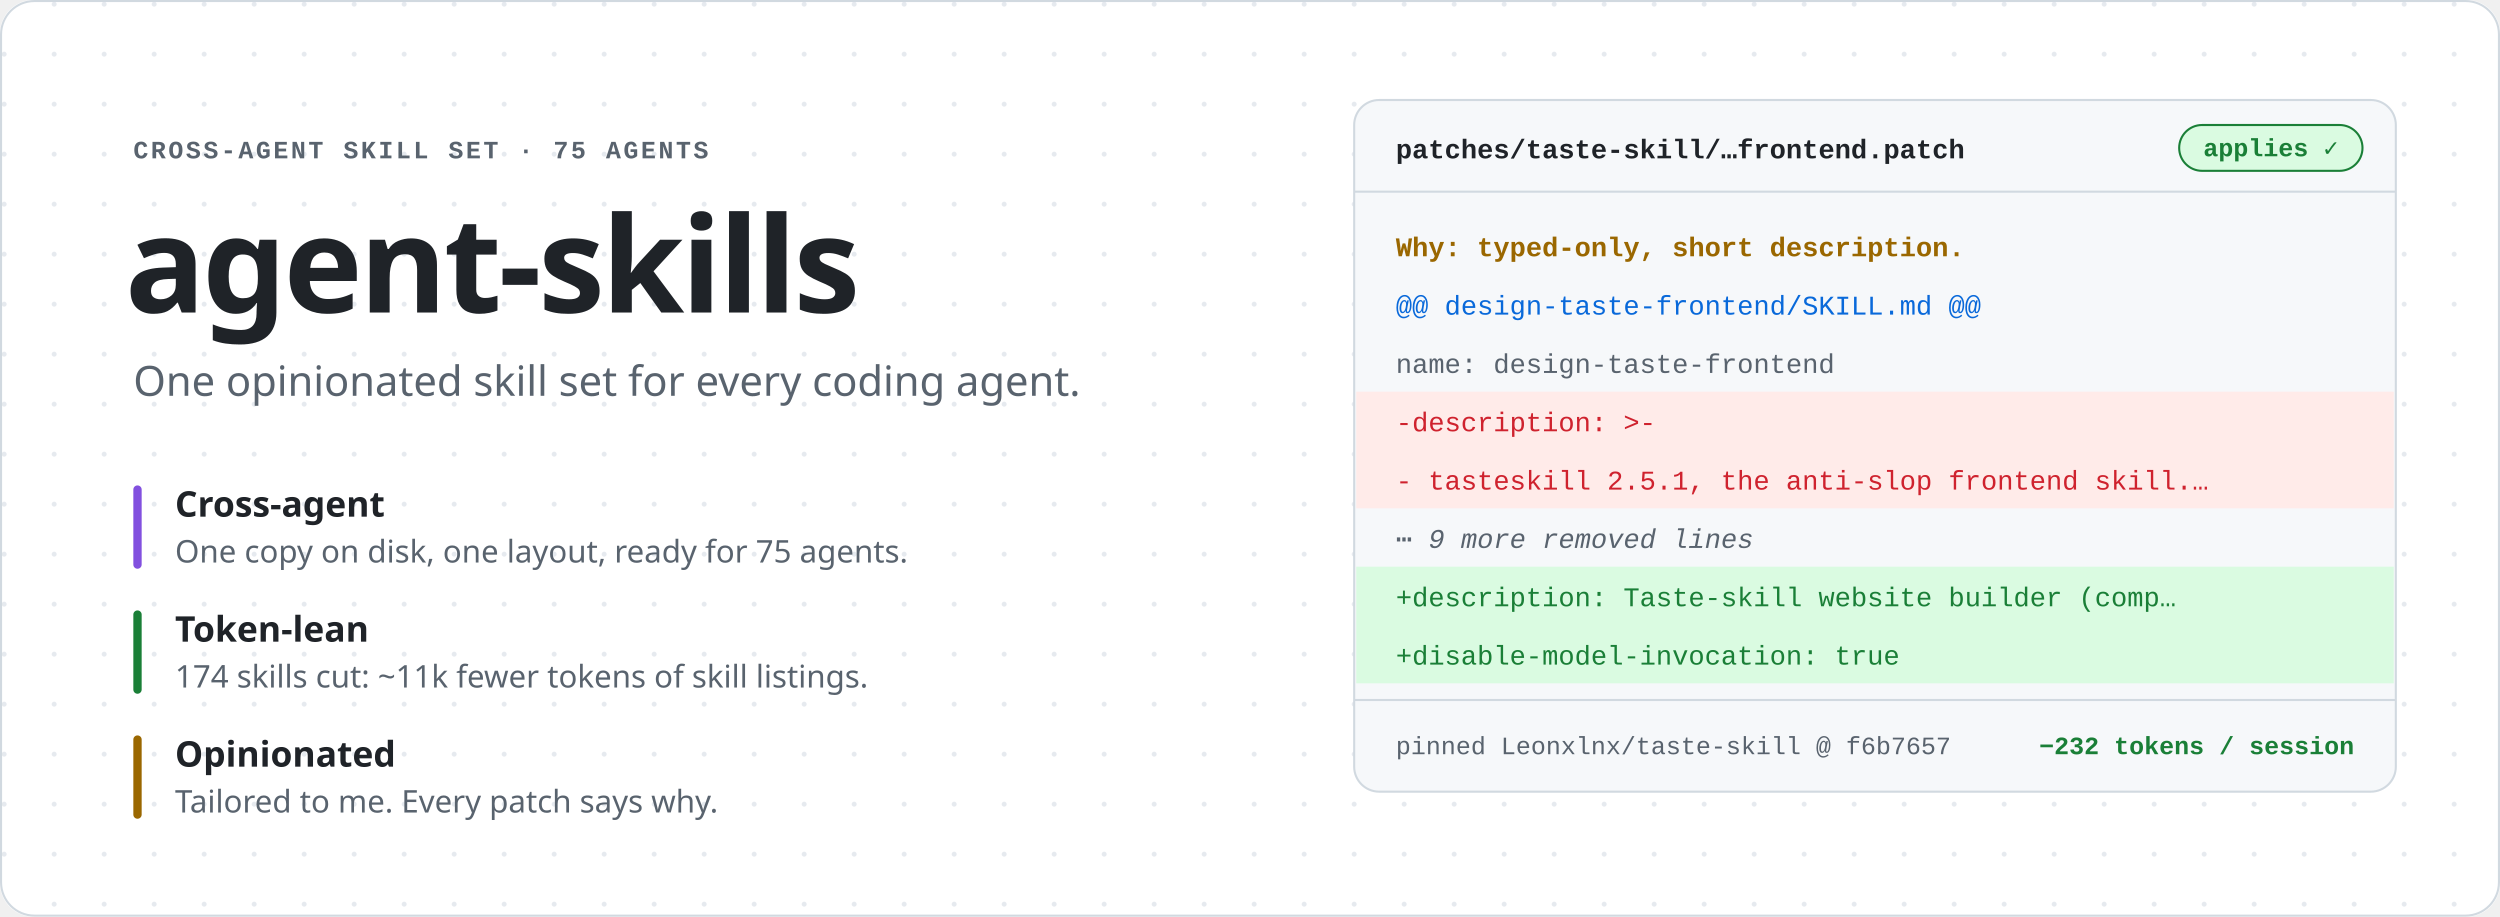
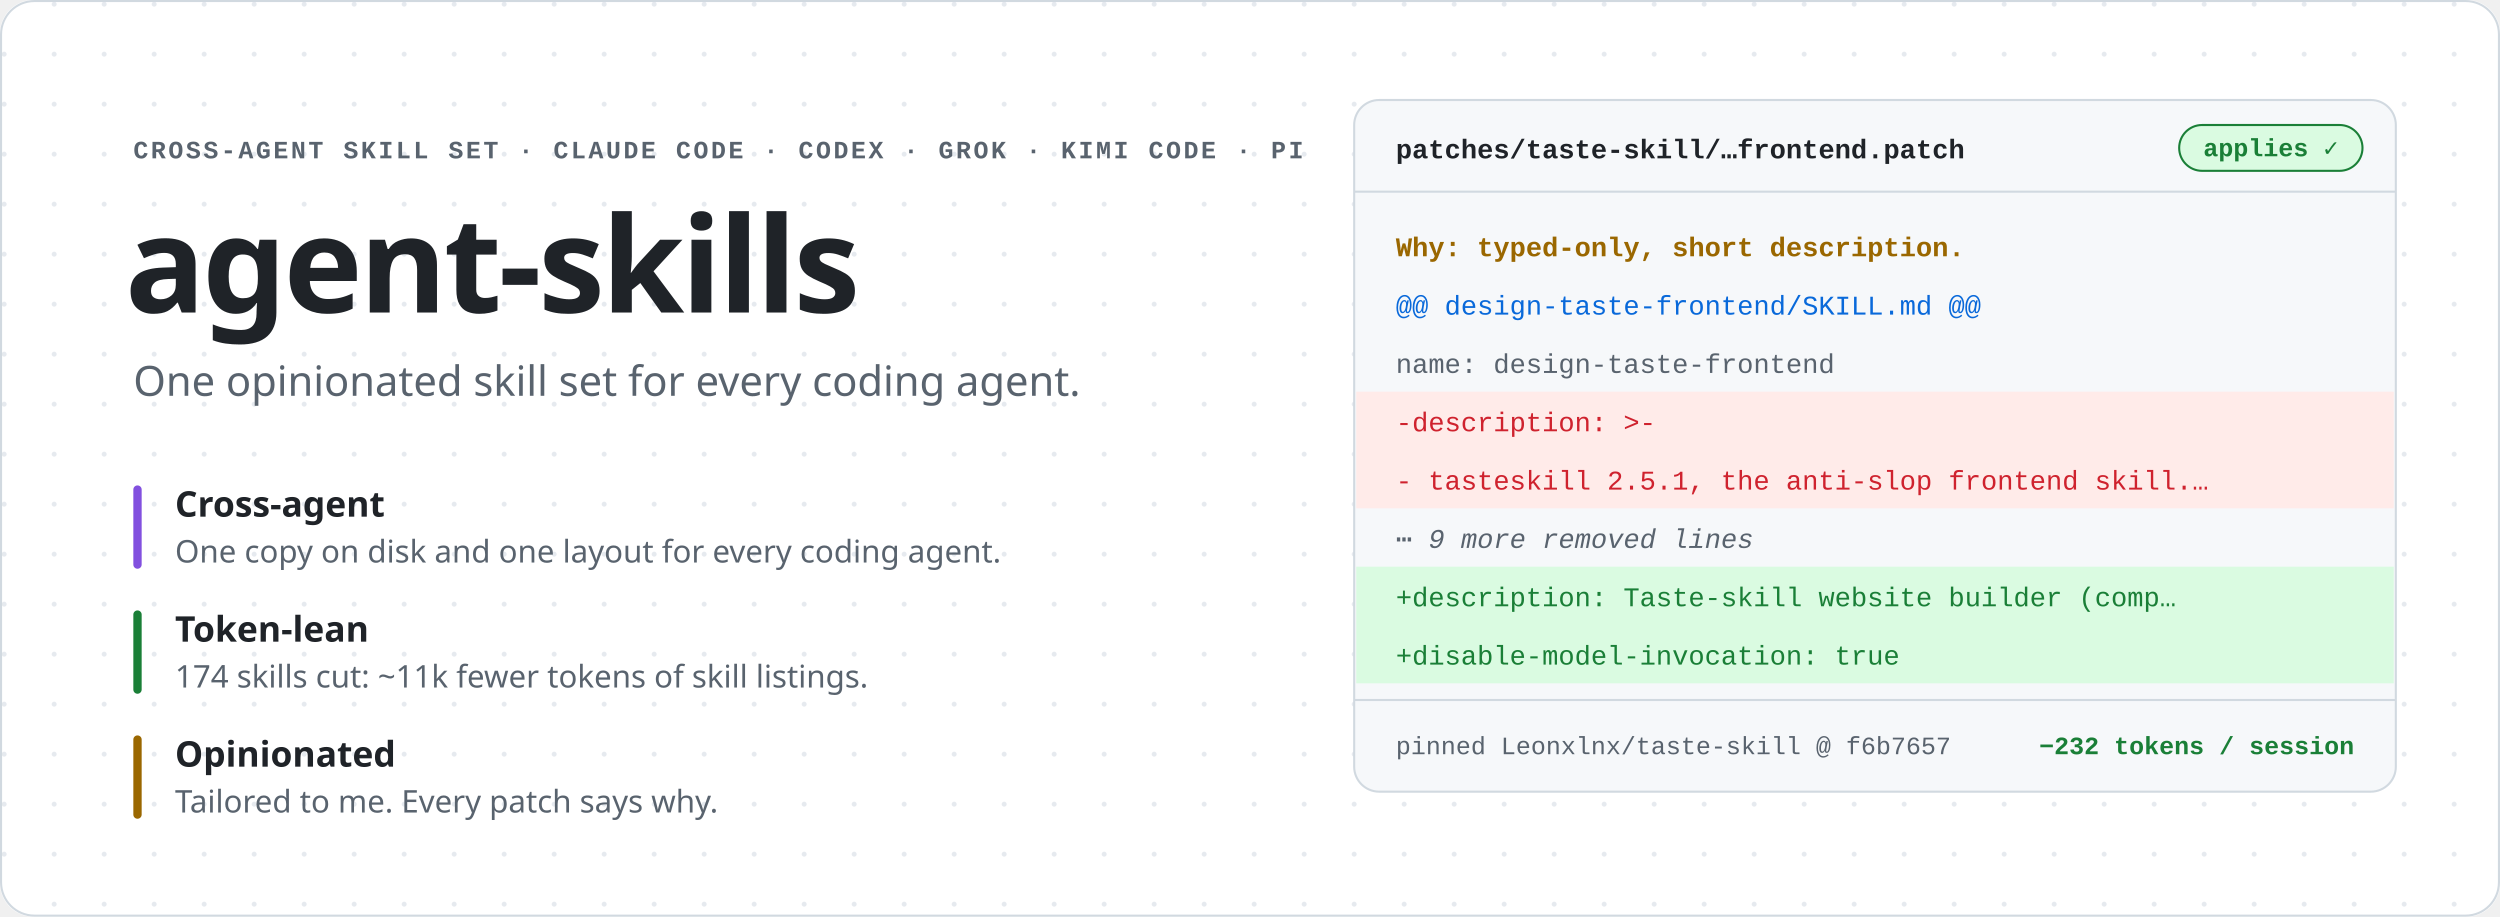
<svg xmlns="http://www.w3.org/2000/svg" width="1200" height="440" viewBox="0 0 1200 440" role="img" aria-labelledby="t">
  <style>
  .sans { font-family: -apple-system, BlinkMacSystemFont, 'Segoe UI', 'Noto Sans', Helvetica, Arial, sans-serif; }
  .mono { font-family: ui-monospace, SFMono-Regular, 'SF Mono', Menlo, Consolas, 'Liberation Mono', monospace; }
  .flow { stroke-dasharray: 4 6; animation: flow 1.2s linear infinite; }
  @keyframes flow { to { stroke-dashoffset: -20; } }
  
  @media (prefers-reduced-motion: reduce) { * { animation: none !important; transform: none !important; } }
</style>
  <defs>
    <pattern id="dots" width="24" height="24" patternUnits="userSpaceOnUse">
      <circle cx="2" cy="2" r="1.2" fill="#e6eaef" />
    </pattern>
    <marker id="arrow" viewBox="0 0 10 10" refX="8" refY="5" markerWidth="7" markerHeight="7" orient="auto-start-reverse">
      <path d="M0,0 L10,5 L0,10 z" fill="#59636e" />
    </marker>
  </defs>
  <rect width="1200" height="440" rx="16" fill="#ffffff" />
  <rect width="1200" height="440" rx="16" fill="url(#dots)" />
  <rect x="0.5" y="0.5" width="1199" height="439" rx="16" fill="none" stroke="#d1d9e0" />
-   <text x="64" y="76" class="mono" font-size="12" font-weight="600" fill="#59636e" text-anchor="start" letter-spacing="1.2">CROSS-AGENT SKILL SET  ·  75 AGENTS</text>
+   <text x="64" y="76" class="mono" font-size="12" font-weight="600" fill="#59636e" text-anchor="start" letter-spacing="1.2">CROSS-AGENT SKILL SET  ·  CLAUDE CODE  ·  CODEX  ·  GROK  ·  KIMI CODE  ·  PI</text>
  <text x="60" y="150" class="sans" font-size="64" font-weight="700" fill="#1f2328" text-anchor="start" letter-spacing="-1.5">agent-skills</text>
  <text x="64" y="190" class="sans" font-size="20" font-weight="400" fill="#59636e" text-anchor="start">One opinionated skill set for every coding agent.</text>
  <rect x="64" y="233" width="4" height="40" rx="2" fill="#8250df" />
  <text x="84" y="248" class="sans" font-size="17" font-weight="700" fill="#1f2328" text-anchor="start">Cross-agent</text>
-   <text x="84" y="270" class="sans" font-size="15" font-weight="400" fill="#59636e" text-anchor="start">One copy on disk, one layout, ready for 75 agents.</text>
+   <text x="84" y="270" class="sans" font-size="15" font-weight="400" fill="#59636e" text-anchor="start">One copy on disk and one layout for every coding agent.</text>
  <rect x="64" y="293" width="4" height="40" rx="2" fill="#1a7f37" />
  <text x="84" y="308" class="sans" font-size="17" font-weight="700" fill="#1f2328" text-anchor="start">Token-lean</text>
  <text x="84" y="330" class="sans" font-size="15" font-weight="400" fill="#59636e" text-anchor="start">174 skills cut: ~11k fewer tokens of skill listings.</text>
  <rect x="64" y="353" width="4" height="40" rx="2" fill="#9a6700" />
  <text x="84" y="368" class="sans" font-size="17" font-weight="700" fill="#1f2328" text-anchor="start">Opinionated</text>
  <text x="84" y="390" class="sans" font-size="15" font-weight="400" fill="#59636e" text-anchor="start">Tailored to me. Every patch says why.</text>
  <rect x="650" y="48" width="500" height="332" rx="12" fill="#f6f8fa" stroke="#d1d9e0" />
  <line x1="650" y1="92" x2="1150" y2="92" stroke="#d1d9e0" />
  <text x="670" y="76" class="mono" font-size="13" font-weight="600" fill="#1f2328" text-anchor="start">patches/taste-skill/…frontend.patch</text>
  <rect x="1046" y="60" width="88" height="22" rx="11" fill="#dafbe1" stroke="#1a7f37" />
  <text x="1090" y="75" class="mono" font-size="12" font-weight="600" fill="#1a7f37" text-anchor="middle">applies ✓</text>
  <text x="670" y="123" class="mono" font-size="13" font-weight="600" fill="#9a6700" text-anchor="start">Why: typed-only, short description.</text>
  <text x="670" y="151" class="mono" font-size="13" font-weight="400" fill="#0969da" text-anchor="start">@@ design-taste-frontend/SKILL.md @@</text>
  <text x="670" y="179" class="mono" font-size="13" font-weight="400" fill="#59636e" text-anchor="start"> name: design-taste-frontend</text>
  <rect x="651" y="188" width="498" height="28" fill="#ffebe9" />
  <text x="670" y="207" class="mono" font-size="13" font-weight="400" fill="#cf222e" text-anchor="start">-description: &gt;-</text>
  <rect x="651" y="216" width="498" height="28" fill="#ffebe9" />
  <text x="670" y="235" class="mono" font-size="13" font-weight="400" fill="#cf222e" text-anchor="start">-  tasteskill 2.5.1, the anti-slop frontend skill.…</text>
  <text x="670" y="263" class="mono" font-size="13" font-weight="400" fill="#59636e" text-anchor="start" font-style="italic">   ⋯ 9 more removed lines</text>
  <rect x="651" y="272" width="498" height="28" fill="#dafbe1" />
  <text x="670" y="291" class="mono" font-size="13" font-weight="400" fill="#1a7f37" text-anchor="start">+description: Taste-skill website builder (comp…</text>
  <rect x="651" y="300" width="498" height="28" fill="#dafbe1" />
  <text x="670" y="319" class="mono" font-size="13" font-weight="400" fill="#1a7f37" text-anchor="start">+disable-model-invocation: true</text>
  <line x1="650" y1="336" x2="1150" y2="336" stroke="#d1d9e0" />
  <text x="670" y="362" class="mono" font-size="12" font-weight="400" fill="#59636e" text-anchor="start">pinned  Leonxlnx/taste-skill @ f6b7657</text>
  <text x="1130" y="362" class="mono" font-size="12" font-weight="600" fill="#1a7f37" text-anchor="end">−232 tokens / session</text>
</svg>
